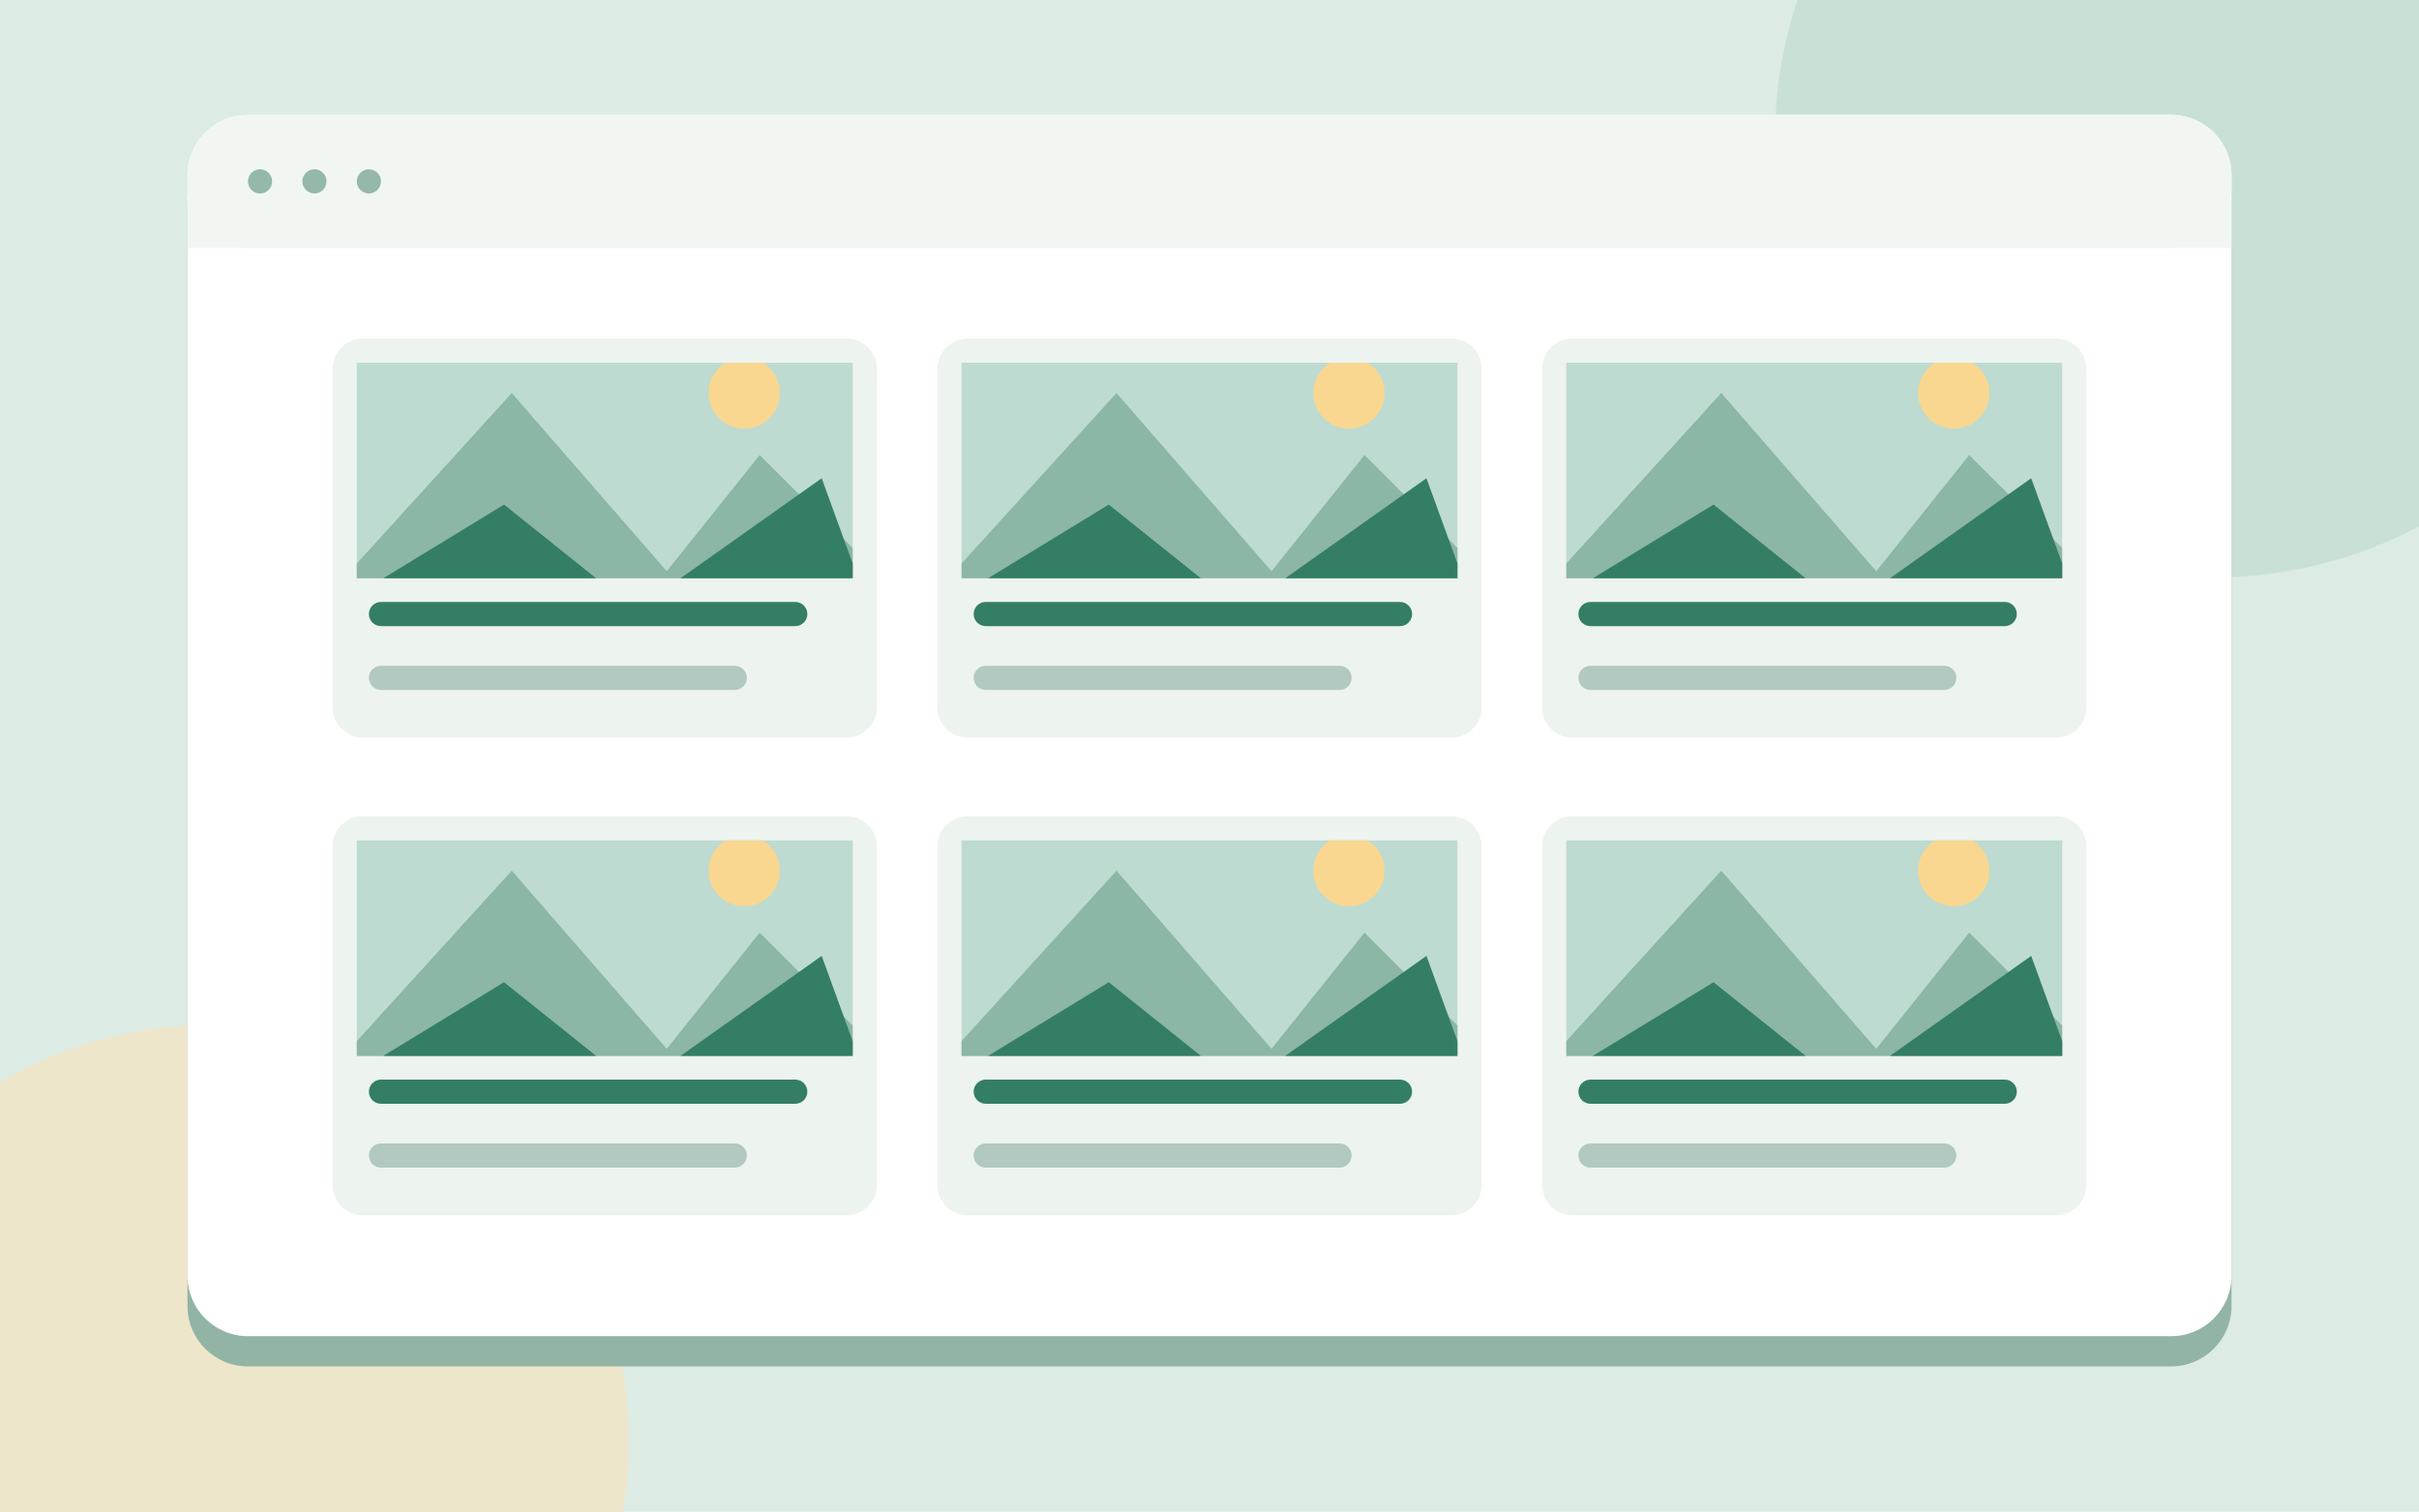
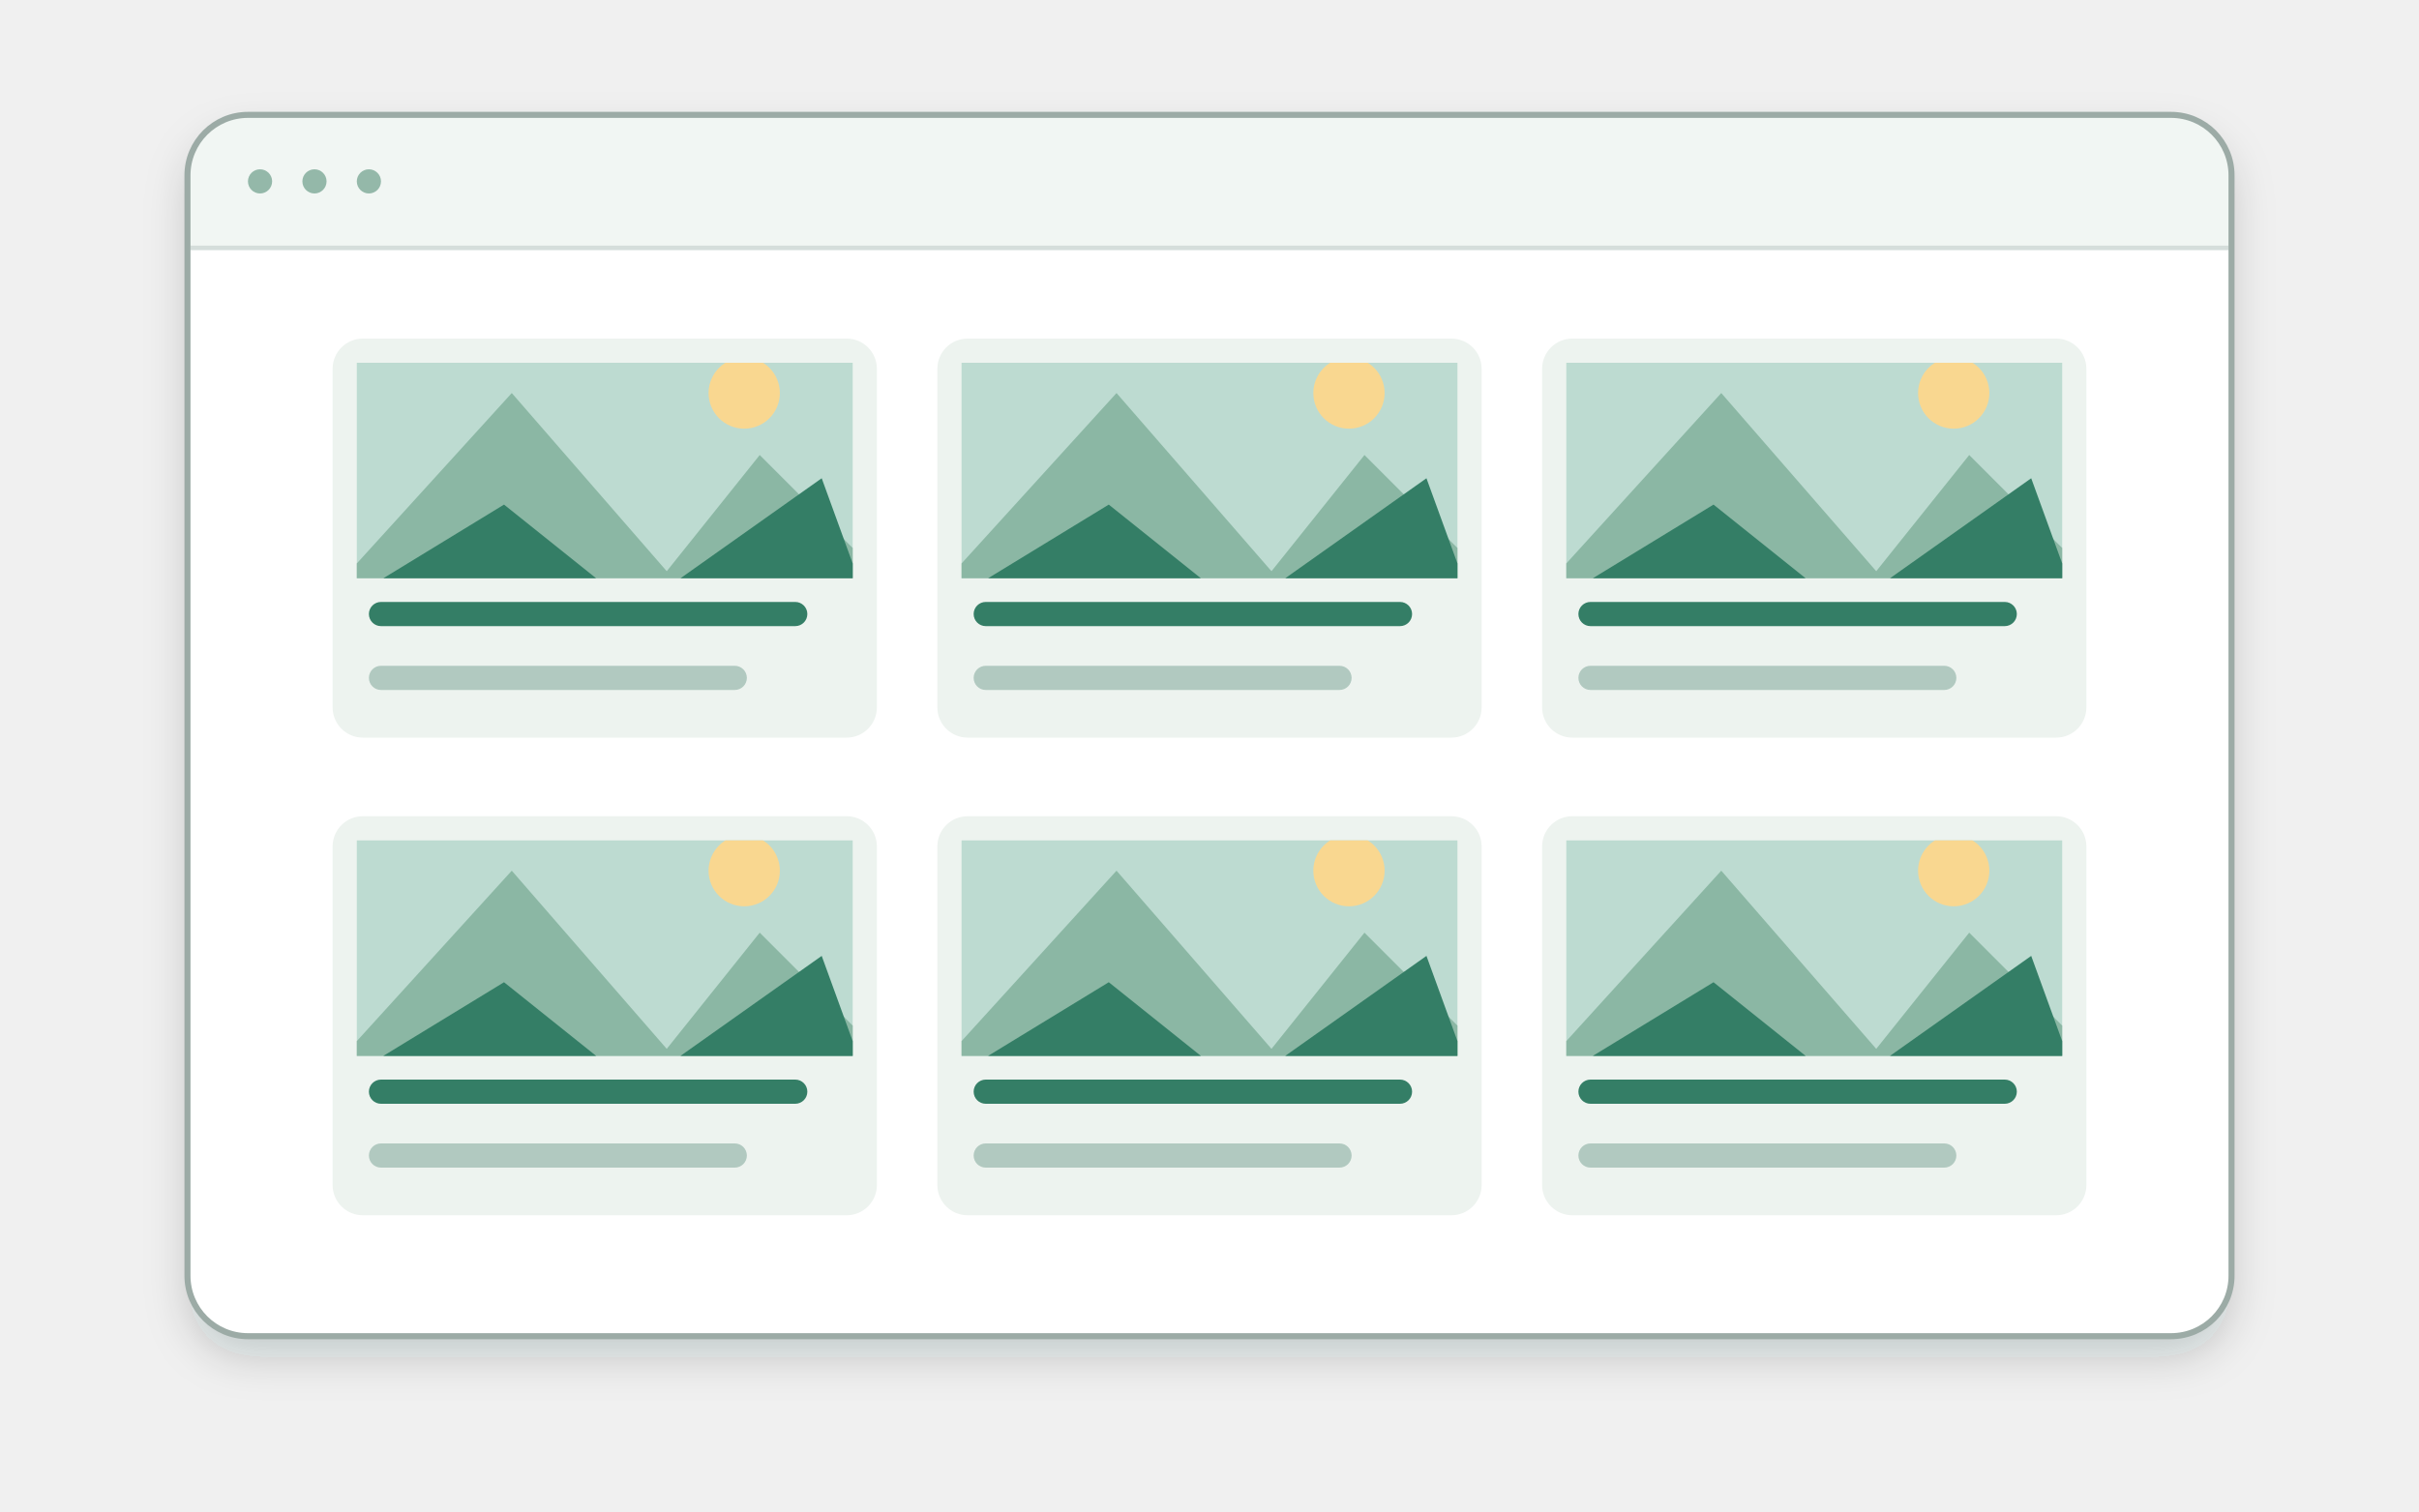
<svg xmlns="http://www.w3.org/2000/svg" width="800" height="500" viewBox="0 0 800 500">
  <defs>
    <clipPath id="window">
      <rect x="62" y="82" width="676" height="360" rx="16" />
    </clipPath>
+     <filter id="window-shadow" filterUnits="userSpaceOnUse" x="24" y="6" width="752" height="480" color-interpolation-filters="sRGB">
+       <feDropShadow dx="0" dy="7" stdDeviation="7" flood-color="#18231f" flood-opacity="0.18" />
+     </filter>
  </defs>
-   <rect width="800" height="500" fill="#dcebe4" />
-   <circle cx="732" cy="46" r="145" fill="#c9e1d4" />
-   <circle cx="70" cy="477" r="138" fill="#eee6cb" />
-   <rect x="62" y="48" width="676" height="404" rx="20" fill="#91b4a5" />
-   <rect x="62" y="38" width="676" height="404" rx="20" fill="#fff" />
+   <rect x="62" y="38" width="676" height="404" rx="20" fill="#fff" filter="url(#window-shadow)" />
  <rect x="62" y="38" width="676" height="44" rx="20" fill="#f1f6f3" />
  <path d="M62 66h676v16H62" fill="#f1f6f3" />
  <circle cx="86" cy="60" r="4" fill="#94b8a9" />
  <circle cx="104" cy="60" r="4" fill="#94b8a9" />
  <circle cx="122" cy="60" r="4" fill="#94b8a9" />
+   <path d="M63 82h674" stroke="#d5dedb" stroke-width="1.5" />
  <g clip-path="url(#window)">
    <rect x="110" y="112" width="180" height="132" rx="10" fill="#edf3ef" />
    <svg x="118" y="120" width="164" height="71.28" viewBox="0 0 320 180" preserveAspectRatio="xMidYMid slice">
      <rect width="320" height="180" fill="#bddbd1" />
      <circle cx="250" cy="40" r="23" fill="#f9d790" />
      <path d="M0 150 100 40 200 155 260 80 320 140V180H0" fill="#8bb7a4" />
      <path d="M0 170 95 112 180 180 300 95 320 150V180H0" fill="#347e66" />
    </svg>
    <rect x="122" y="199.12" width="145" height="8" rx="4" fill="#347e66" />
    <rect x="122" y="220.24" width="125" height="8" rx="4" fill="#b1c9c0" />
    <rect x="110" y="270" width="180" height="132" rx="10" fill="#edf3ef" />
    <svg x="118" y="278" width="164" height="71.28" viewBox="0 0 320 180" preserveAspectRatio="xMidYMid slice">
      <rect width="320" height="180" fill="#bddbd1" />
      <circle cx="250" cy="40" r="23" fill="#f9d790" />
      <path d="M0 150 100 40 200 155 260 80 320 140V180H0" fill="#8bb7a4" />
      <path d="M0 170 95 112 180 180 300 95 320 150V180H0" fill="#347e66" />
    </svg>
    <rect x="122" y="357.12" width="145" height="8" rx="4" fill="#347e66" />
    <rect x="122" y="378.24" width="125" height="8" rx="4" fill="#b1c9c0" />
    <rect x="310" y="112" width="180" height="132" rx="10" fill="#edf3ef" />
    <svg x="318" y="120" width="164" height="71.28" viewBox="0 0 320 180" preserveAspectRatio="xMidYMid slice">
      <rect width="320" height="180" fill="#bddbd1" />
      <circle cx="250" cy="40" r="23" fill="#f9d790" />
      <path d="M0 150 100 40 200 155 260 80 320 140V180H0" fill="#8bb7a4" />
      <path d="M0 170 95 112 180 180 300 95 320 150V180H0" fill="#347e66" />
    </svg>
    <rect x="322" y="199.12" width="145" height="8" rx="4" fill="#347e66" />
    <rect x="322" y="220.24" width="125" height="8" rx="4" fill="#b1c9c0" />
    <rect x="310" y="270" width="180" height="132" rx="10" fill="#edf3ef" />
    <svg x="318" y="278" width="164" height="71.28" viewBox="0 0 320 180" preserveAspectRatio="xMidYMid slice">
      <rect width="320" height="180" fill="#bddbd1" />
      <circle cx="250" cy="40" r="23" fill="#f9d790" />
      <path d="M0 150 100 40 200 155 260 80 320 140V180H0" fill="#8bb7a4" />
      <path d="M0 170 95 112 180 180 300 95 320 150V180H0" fill="#347e66" />
    </svg>
    <rect x="322" y="357.12" width="145" height="8" rx="4" fill="#347e66" />
    <rect x="322" y="378.24" width="125" height="8" rx="4" fill="#b1c9c0" />
    <rect x="510" y="112" width="180" height="132" rx="10" fill="#edf3ef" />
    <svg x="518" y="120" width="164" height="71.28" viewBox="0 0 320 180" preserveAspectRatio="xMidYMid slice">
      <rect width="320" height="180" fill="#bddbd1" />
      <circle cx="250" cy="40" r="23" fill="#f9d790" />
      <path d="M0 150 100 40 200 155 260 80 320 140V180H0" fill="#8bb7a4" />
      <path d="M0 170 95 112 180 180 300 95 320 150V180H0" fill="#347e66" />
    </svg>
    <rect x="522" y="199.12" width="145" height="8" rx="4" fill="#347e66" />
    <rect x="522" y="220.24" width="125" height="8" rx="4" fill="#b1c9c0" />
    <rect x="510" y="270" width="180" height="132" rx="10" fill="#edf3ef" />
    <svg x="518" y="278" width="164" height="71.28" viewBox="0 0 320 180" preserveAspectRatio="xMidYMid slice">
      <rect width="320" height="180" fill="#bddbd1" />
      <circle cx="250" cy="40" r="23" fill="#f9d790" />
      <path d="M0 150 100 40 200 155 260 80 320 140V180H0" fill="#8bb7a4" />
      <path d="M0 170 95 112 180 180 300 95 320 150V180H0" fill="#347e66" />
    </svg>
    <rect x="522" y="357.12" width="145" height="8" rx="4" fill="#347e66" />
    <rect x="522" y="378.24" width="125" height="8" rx="4" fill="#b1c9c0" />
  </g>
+   <rect x="62" y="38" width="676" height="404" rx="20" fill="none" stroke="#9caba6" stroke-width="2" />
</svg>
